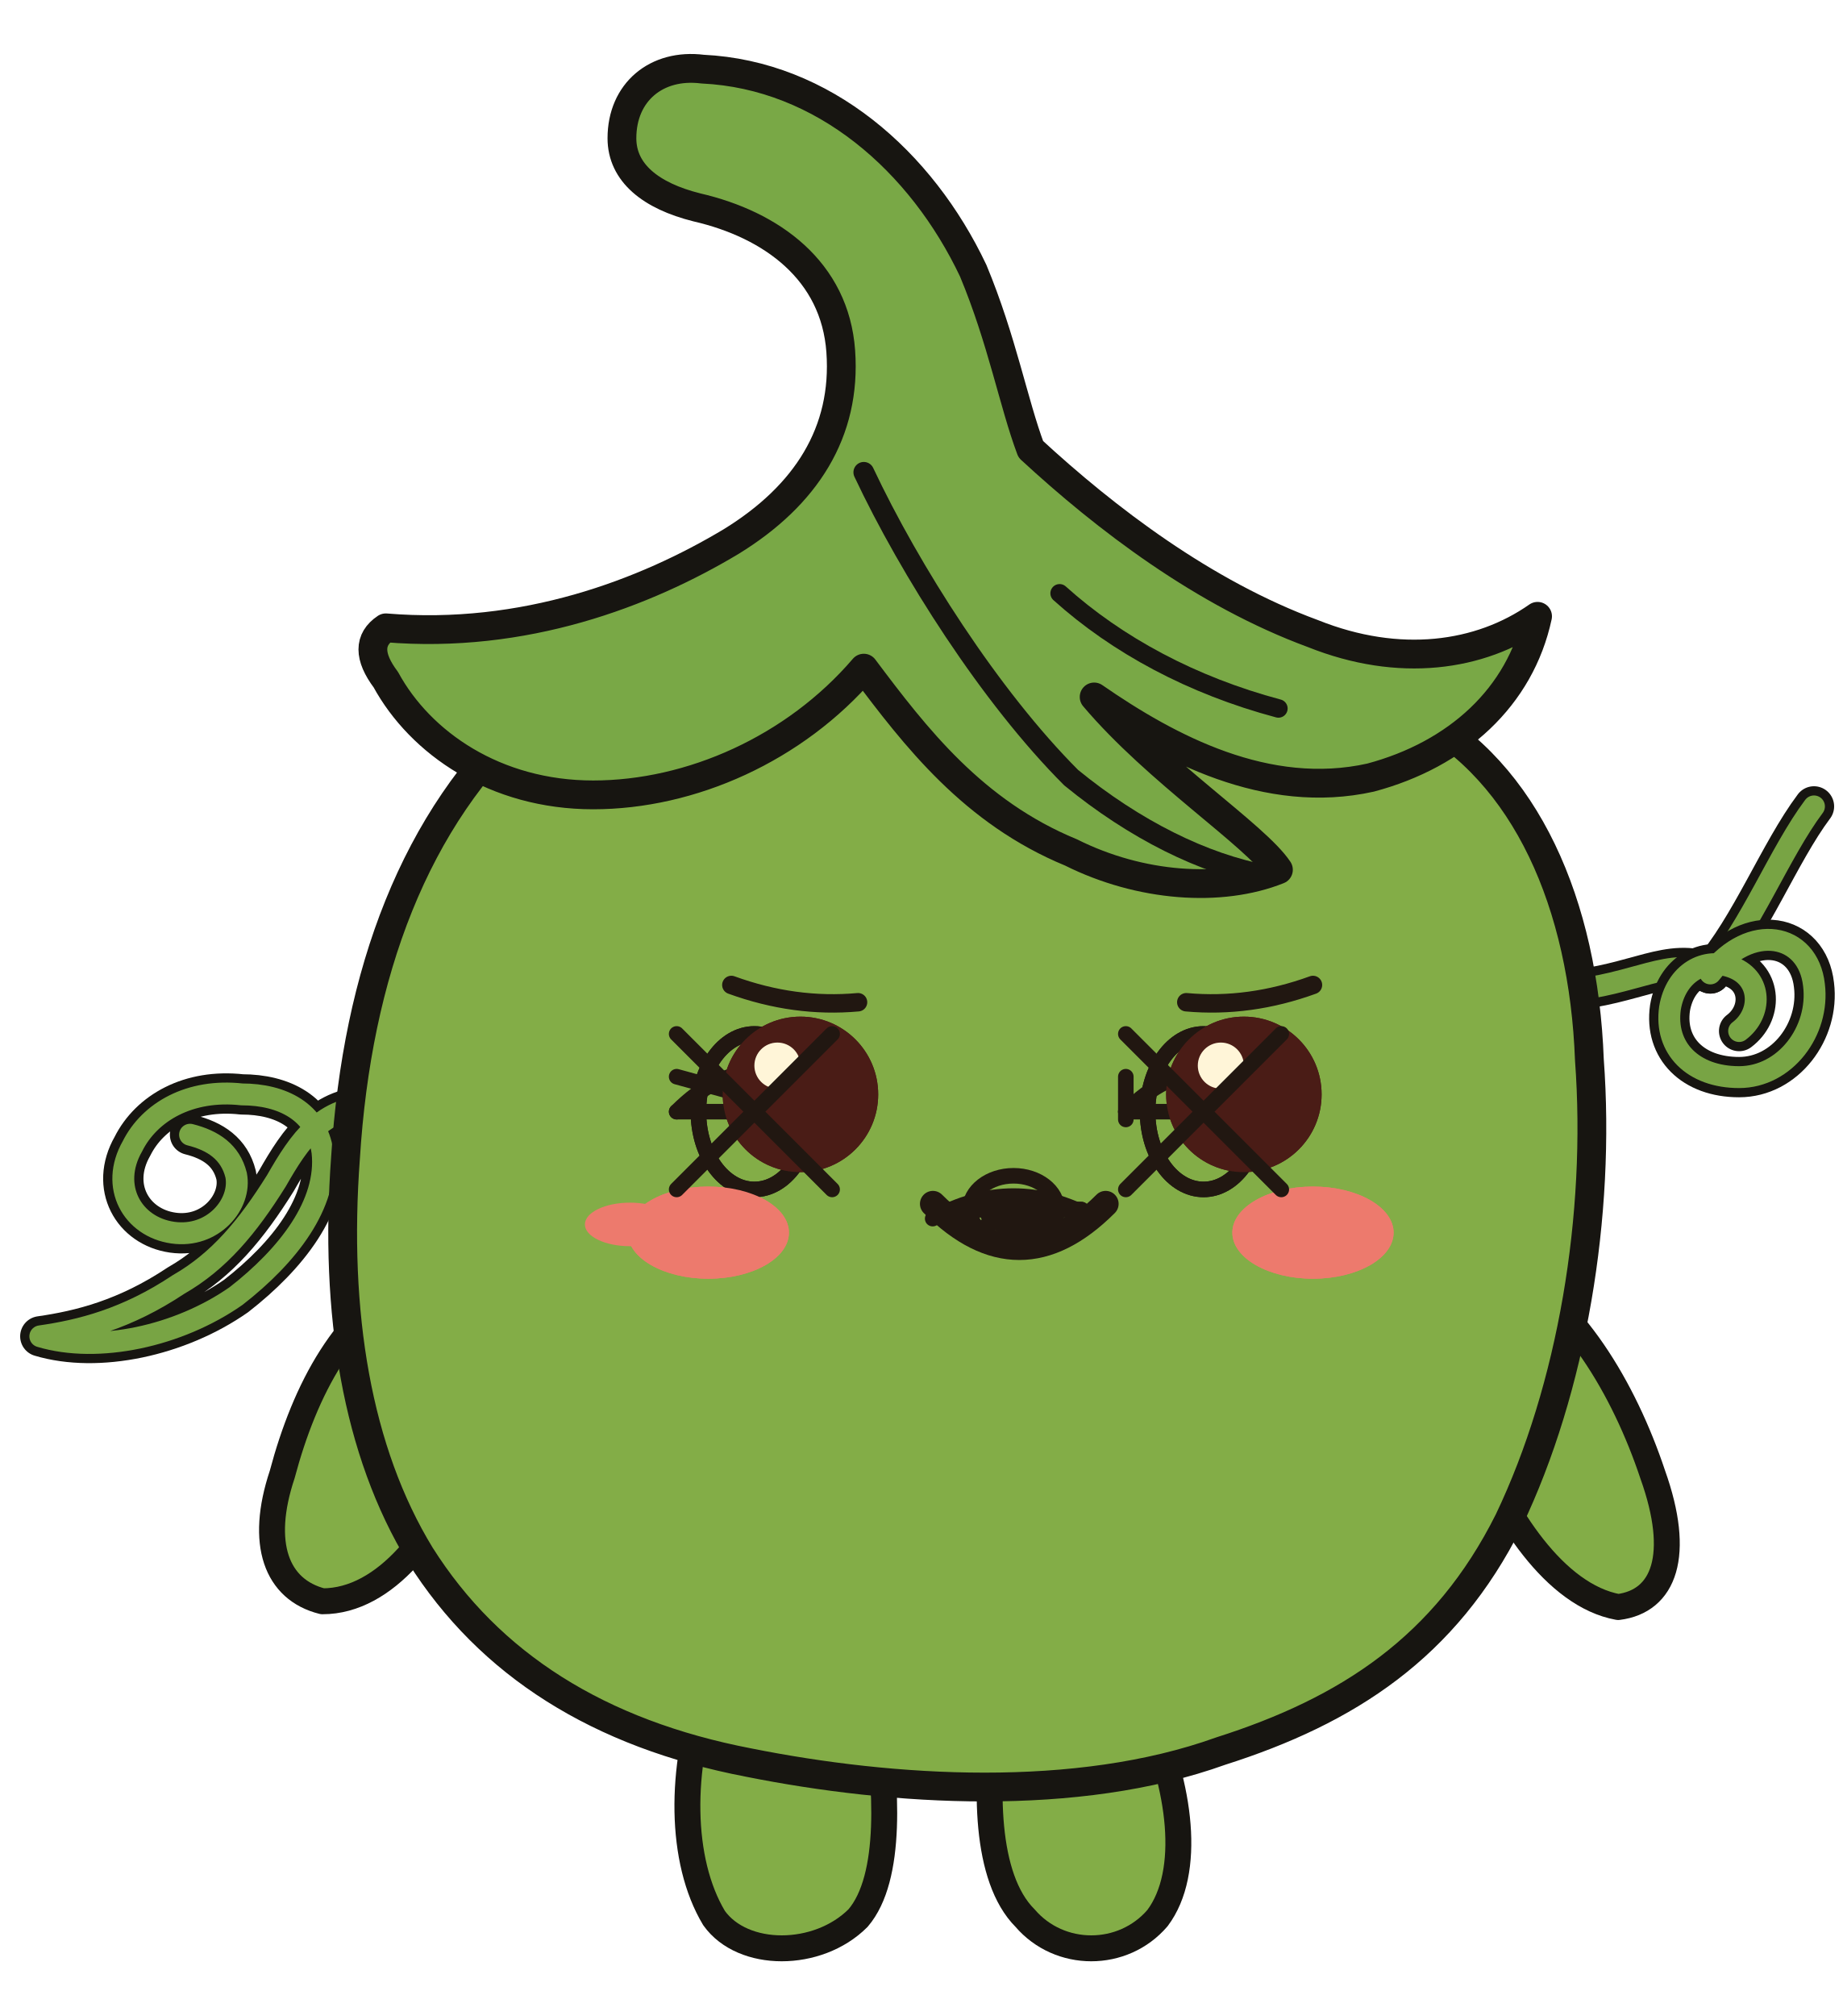
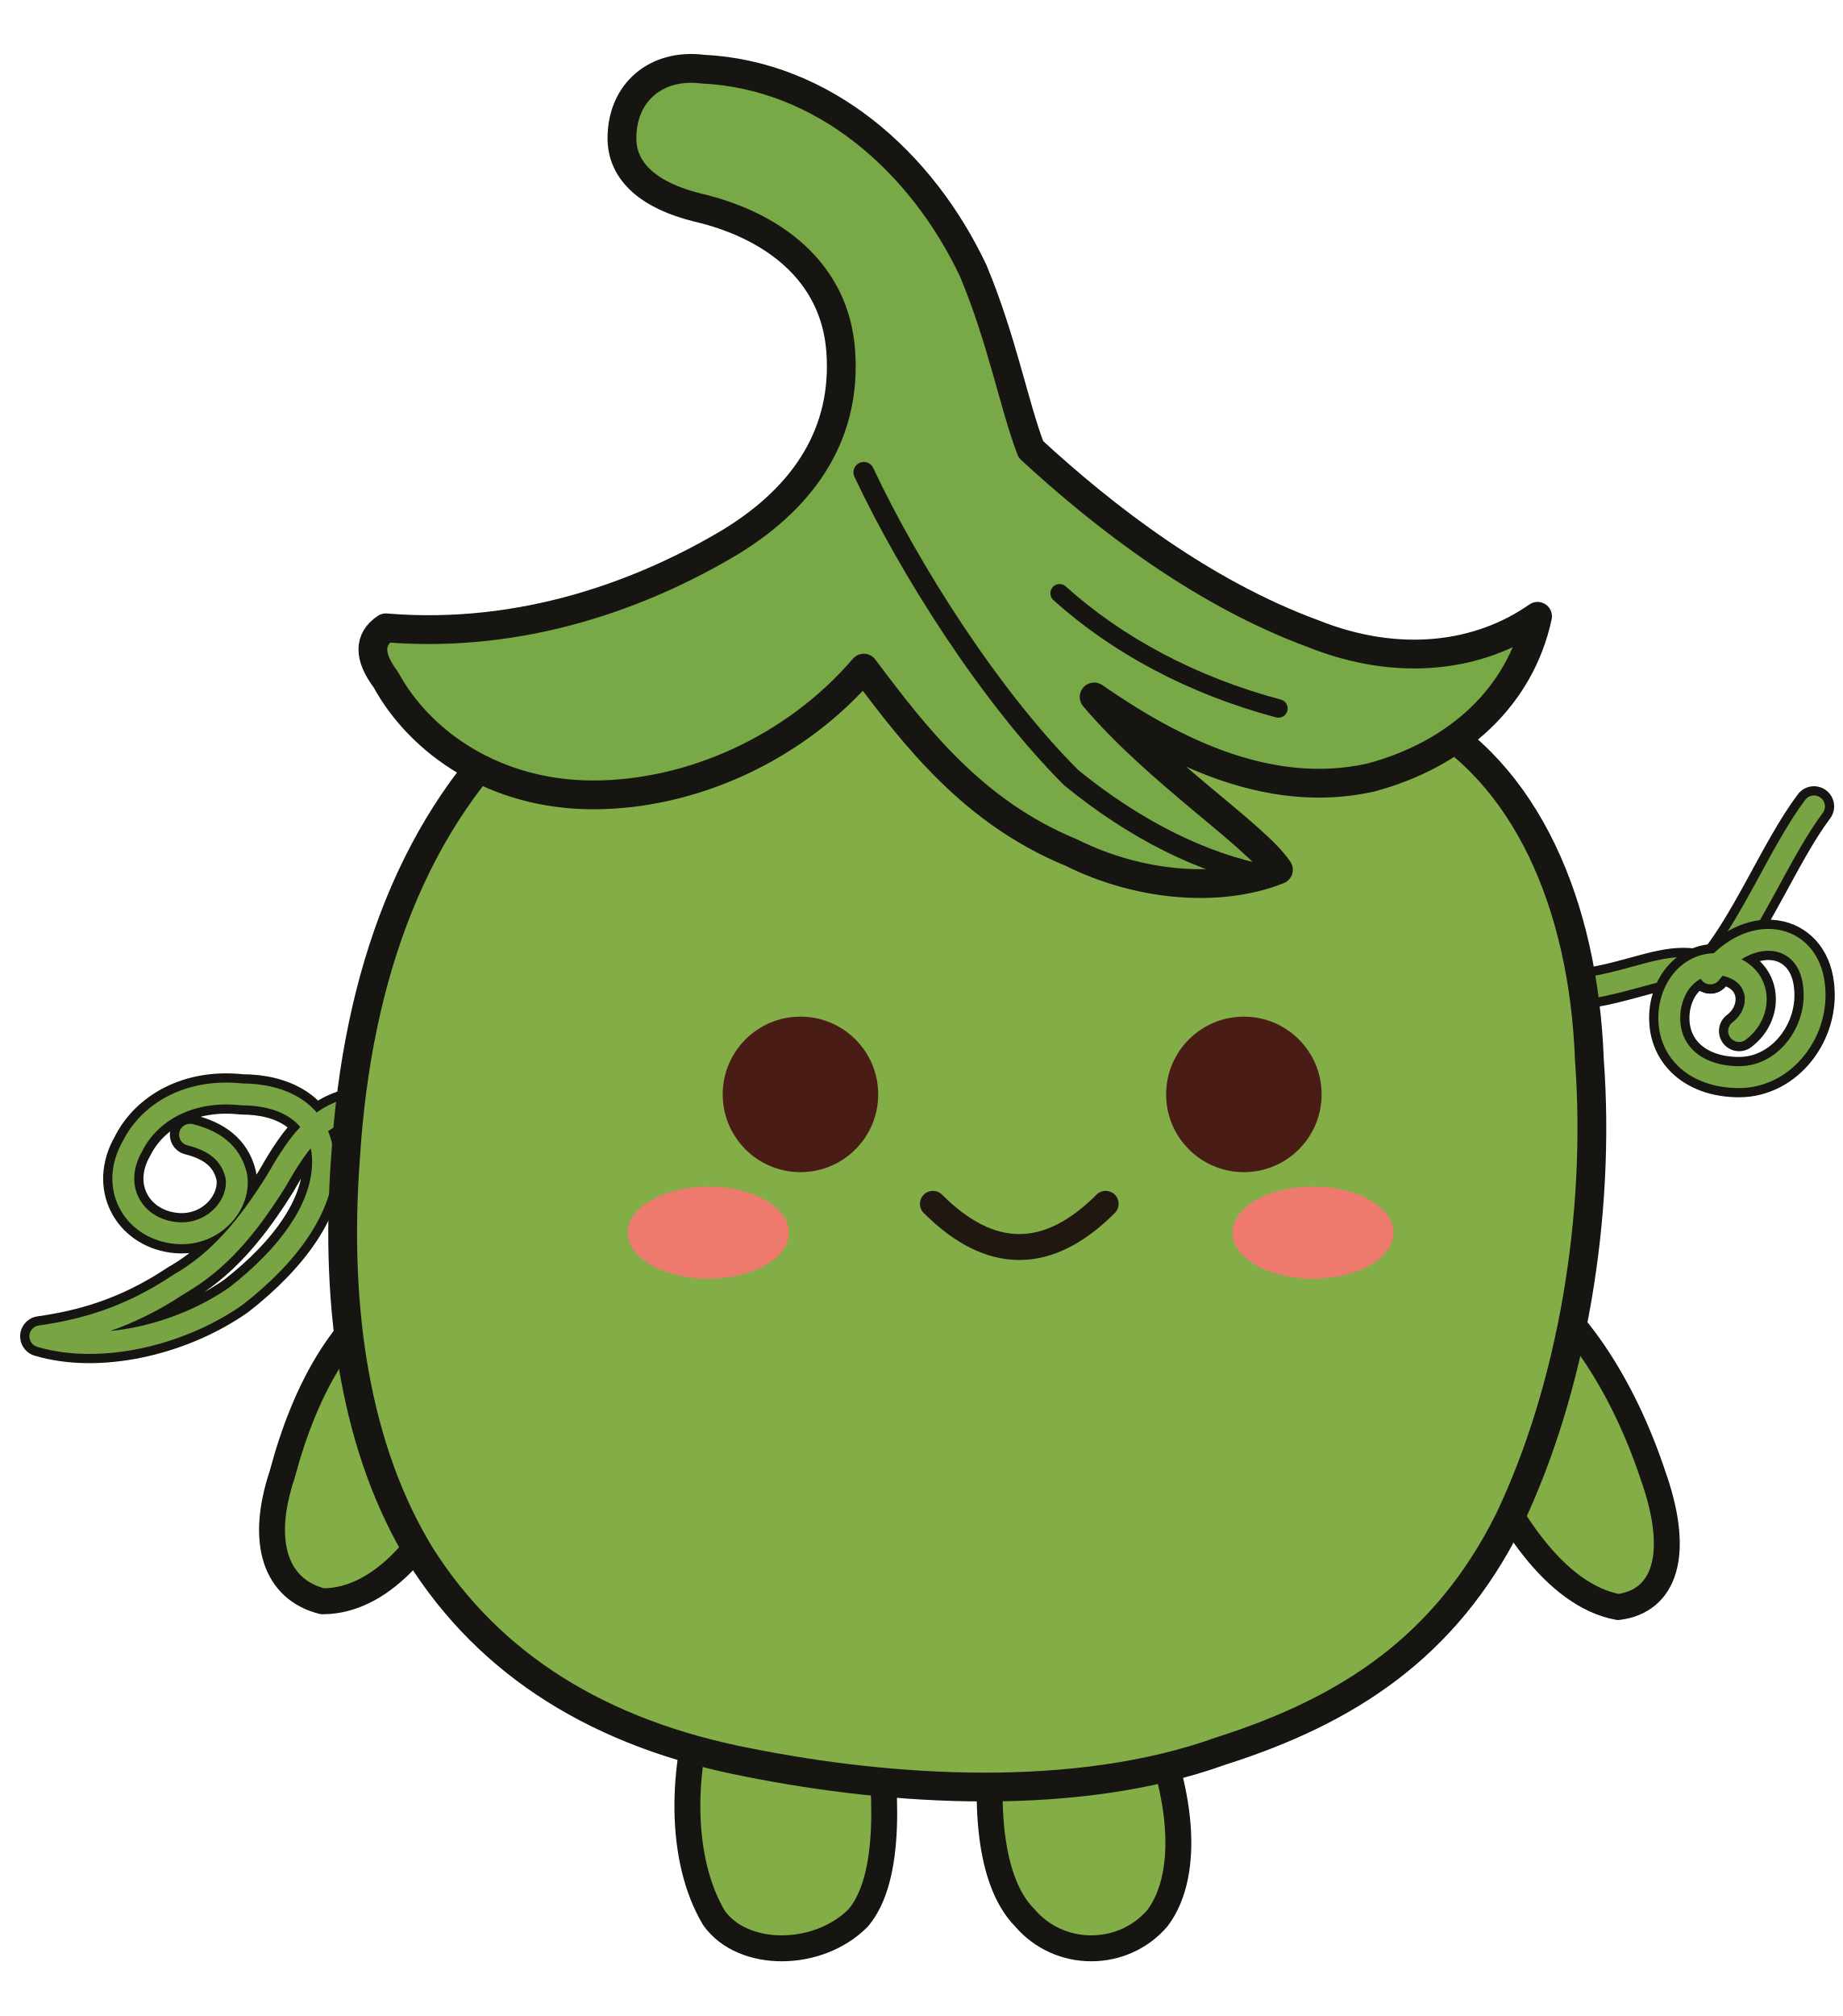
<svg xmlns="http://www.w3.org/2000/svg" width="320" height="350" viewBox="0 0 320 350">
  <g transform="translate(-60 -318)">
    <g id="body">
      <g id="foot-left">
        <path id="foot-left-art" d="M183 611 C178 625 178 641 184 651 C189 658 202 658 209 651 C215 644 214 628 212 615 Z" fill="#83ad47" stroke="#171511" stroke-width="4.5" stroke-linejoin="round" />
      </g>
      <g id="foot-right">
        <path id="foot-right-art" d="M233 615 C231 628 231 644 238 651 C244 658 255 658 261 651 C267 643 265 628 259 615 Z" fill="#83ad47" stroke="#171511" stroke-width="4.5" stroke-linejoin="round" />
      </g>
      <g id="arm-left">
        <path id="arm-left-art" d="M132 540 C120 546 113 559 109 574 C105 586 108 594 116 596 C127 596 136 584 141 571 C146 558 143 547 132 540 Z" fill="#83ad47" stroke="#171511" stroke-width="4.5" stroke-linejoin="round" />
      </g>
      <g id="arm-right">
        <path id="arm-right-art" d="M321 538 C333 544 342 559 347 574 C352 588 349 596 341 597 C330 595 321 581 316 568 C312 555 313 545 321 538 Z" fill="#83ad47" stroke="#171511" stroke-width="4.5" stroke-linejoin="round" />
      </g>
      <path id="tendril-left-outline" d="M125 510 C116 510 112 516 108 523 C103 531 98 537 91 541 C82 547 74 549 67 550 C77 553 91 550 101 543 C110 536 117 527 116 518 C115 511 109 508 102 508 C93 507 86 511 83 517 C79 524 83 531 90 532 C97 533 102 527 101 522 C100 518 97 516 93 515" fill="none" stroke="#171511" stroke-width="7" stroke-linecap="round" stroke-linejoin="round" />
      <path id="tendril-left" d="M125 510 C116 510 112 516 108 523 C103 531 98 537 91 541 C82 547 74 549 67 550 C77 553 91 550 101 543 C110 536 117 527 116 518 C115 511 109 508 102 508 C93 507 86 511 83 517 C79 524 83 531 90 532 C97 533 102 527 101 522 C100 518 97 516 93 515" fill="none" stroke="#78a444" stroke-width="3.8" stroke-linecap="round" stroke-linejoin="round" />
      <path id="tendril-right-stem-outline" d="M332 490 C344 489 350 484 357 487 C364 479 369 466 375 458" fill="none" stroke="#171511" stroke-width="7" stroke-linecap="round" stroke-linejoin="round" />
      <path id="tendril-right-stem" d="M332 490 C344 489 350 484 357 487 C364 479 369 466 375 458" fill="none" stroke="#78a444" stroke-width="3.8" stroke-linecap="round" stroke-linejoin="round" />
      <path id="tendril-right-outline" d="M357 487 C364 478 374 480 375 489 C376 497 370 505 362 505 C354 505 349 500 350 493 C351 487 356 484 361 486 C366 488 366 494 362 497" fill="none" stroke="#171511" stroke-width="7" stroke-linecap="round" stroke-linejoin="round" />
      <path id="tendril-right" d="M357 487 C364 478 374 480 375 489 C376 497 370 505 362 505 C354 505 349 500 350 493 C351 487 356 484 361 486 C366 488 366 494 362 497" fill="none" stroke="#78a444" stroke-width="3.8" stroke-linecap="round" stroke-linejoin="round" />
      <path id="body-outline" d="M218 424 C249 422 281 429 306 442 C325 452 335 475 336 502 C338 529 333 559 322 582 C311 604 294 615 272 622 C247 631 215 629 190 624 C164 619 145 607 133 588 C122 570 118 546 120 519 C122 487 132 460 152 442 C169 427 192 423 218 424 Z" fill="#83ad47" stroke="#171511" stroke-width="5" stroke-linejoin="round" />
      <g id="leaf">
        <path id="leaf-crown" d="M127 427 C151 429 172 421 187 412 C200 404 207 393 206 379 C205 365 194 357 181 354 C173 352 168 348 168 342 C168 334 174 329 182 330 C203 331 220 346 229 365 C234 377 236 388 239 396 C252 408 269 421 288 428 C303 434 317 432 327 425 C324 439 313 449 298 453 C280 457 263 448 250 439 C261 452 278 463 282 469 C272 473 258 472 246 466 C229 459 219 446 210 434 C198 448 180 456 163 456 C146 456 133 447 127 436 C124 432 124 429 127 427 Z" fill="#79a846" stroke="#171511" stroke-width="5" stroke-linejoin="round" />
        <path id="leaf-fold-center" d="M210 400 C218 417 232 439 246 453 C257 462 269 468 280 470" fill="none" stroke="#171511" stroke-width="3.6" stroke-linecap="round" stroke-linejoin="round" />
        <path id="leaf-fold-right" d="M244 421 C254 430 267 437 282 441" fill="none" stroke="#171511" stroke-width="3.2" stroke-linecap="round" stroke-linejoin="round" />
      </g>
      <g id="face-neutral">
        <ellipse id="cheek-left" cx="183" cy="532" rx="14" ry="8" fill="#ed7a6d" />
        <ellipse id="cheek-right" cx="288" cy="532" rx="14" ry="8" fill="#ed7a6d" />
        <ellipse id="eye-left" cx="199" cy="508" rx="13.5" ry="13.5" fill="#4a1c16" />
        <ellipse id="eye-right" cx="276" cy="508" rx="13.5" ry="13.5" fill="#4a1c16" />
        <path id="smile" d="M222 527 Q237 542 252 527" fill="none" stroke="#211711" stroke-width="4.5" stroke-linecap="round" />
      </g>
-       <g id="face-happy">
+       <g id="face-happy" display="none">
        <path id="face-happy-eye-left" d="M177.5 511 Q191 497.5 204.5 511" fill="none" stroke="#211711" stroke-width="2.7" stroke-linecap="round" stroke-linejoin="round" />
        <path id="face-happy-eye-right" d="M255.5 511 Q269 497.5 282.5 511" fill="none" stroke="#211711" stroke-width="2.7" stroke-linecap="round" stroke-linejoin="round" />
        <path id="face-happy-mouth" d="M221.96 528 Q236 538.962 250.04 528" fill="none" stroke="#211711" stroke-width="2.7" stroke-linecap="round" stroke-linejoin="round" />
        <ellipse id="face-happy-cheek-left" cx="169.4" cy="530.575" rx="7.83" ry="3.78" fill="#ed7a6d" />
        <ellipse id="face-happy-cheek-right" cx="290.6" cy="530.575" rx="7.83" ry="3.78" fill="#ed7a6d" />
      </g>
-       <g id="face-focused">
+       <g id="face-focused" display="none">
        <path id="face-focused-eye-left" d="M177.5 504.925 L204.5 512.35" fill="none" stroke="#211711" stroke-width="2.7" stroke-linecap="round" stroke-linejoin="round" />
        <path id="face-focused-eye-right" d="M255.5 504.925 L255.5 512.35" fill="none" stroke="#211711" stroke-width="2.7" stroke-linecap="round" stroke-linejoin="round" />
        <path id="face-focused-mouth" d="M224.206 528 L247.794 528" fill="none" stroke="#211711" stroke-width="2.7" stroke-linecap="round" stroke-linejoin="round" />
      </g>
-       <g id="face-attack">
+       <g id="face-attack" display="none">
        <ellipse id="face-attack-eye-left" cx="191" cy="511" rx="9.72" ry="13.5" fill="none" stroke="#211711" stroke-width="2.7" />
        <ellipse id="face-attack-eye-right" cx="269" cy="511" rx="9.72" ry="13.5" fill="none" stroke="#211711" stroke-width="2.7" />
        <path id="face-attack-mouth" d="M221.96 528 L229.822 531.524 L237.404 528 L244.424 531.132 L250.04 528" fill="none" stroke="#211711" stroke-width="2.7" stroke-linecap="round" stroke-linejoin="round" />
      </g>
-       <g id="face-surprised">
+       <g id="face-surprised" display="none">
        <ellipse id="face-surprised-eye-left" cx="191" cy="511" rx="9.72" ry="13.5" fill="none" stroke="#211711" stroke-width="2.7" />
        <ellipse id="face-surprised-eye-right" cx="269" cy="511" rx="9.72" ry="13.5" fill="none" stroke="#211711" stroke-width="2.7" />
        <ellipse id="face-surprised-mouth" cx="236" cy="528" rx="7.582" ry="5.872" fill="none" stroke="#211711" stroke-width="2.7" />
      </g>
-       <g id="face-hurt">
+       <g id="face-hurt" display="none">
        <path id="face-hurt-eye-left" d="M177.5 511 L204.5 511" fill="none" stroke="#211711" stroke-width="2.7" stroke-linecap="round" stroke-linejoin="round" />
        <path id="face-hurt-eye-right" d="M255.5 511 L282.5 511" fill="none" stroke="#211711" stroke-width="2.7" stroke-linecap="round" stroke-linejoin="round" />
        <path id="face-hurt-mouth" d="M221.96 529.566 Q236 521.736 250.04 529.566" fill="none" stroke="#211711" stroke-width="2.7" stroke-linecap="round" stroke-linejoin="round" />
      </g>
-       <g id="face-hungry">
+       <g id="face-hungry" display="none">
        <ellipse id="face-hungry-cheek-left" cx="183" cy="532" rx="14" ry="8" fill="#ed7a6d" />
        <ellipse id="face-hungry-cheek-right" cx="288" cy="532" rx="14" ry="8" fill="#ed7a6d" />
        <ellipse id="face-hungry-eye-left" cx="199" cy="508" rx="13.5" ry="13.5" fill="#4a1c16" />
        <ellipse id="face-hungry-eye-right" cx="276" cy="508" rx="13.5" ry="13.5" fill="#4a1c16" />
        <circle id="face-hungry-eye-glint-left" cx="195" cy="503" r="4" fill="#fff5d8" />
        <circle id="face-hungry-eye-glint-right" cx="272" cy="503" r="4" fill="#fff5d8" />
        <path id="face-hungry-brow-left" d="M187 489 Q198 493 209 492" fill="none" stroke="#211711" stroke-width="3.2" stroke-linecap="round" />
        <path id="face-hungry-brow-right" d="M266 492 Q277 493 288 489" fill="none" stroke="#211711" stroke-width="3.2" stroke-linecap="round" />
        <path id="face-hungry-mouth" d="M232 529 Q237 533 242 529" fill="none" stroke="#211711" stroke-width="3.4" stroke-linecap="round" />
      </g>
-       <g id="face-dead">
+       <g id="face-dead" display="none">
        <path id="face-dead-eye-left" d="M177.5 497.5 L204.5 524.5 M204.5 497.5 L177.5 524.5" fill="none" stroke="#211711" stroke-width="2.7" stroke-linecap="round" stroke-linejoin="round" />
        <path id="face-dead-eye-right" d="M255.5 497.5 L282.5 524.5 M282.5 497.5 L255.5 524.5" fill="none" stroke="#211711" stroke-width="2.7" stroke-linecap="round" stroke-linejoin="round" />
        <path id="face-dead-mouth" d="M224.206 528 L247.794 528" fill="none" stroke="#211711" stroke-width="2.7" stroke-linecap="round" stroke-linejoin="round" />
      </g>
    </g>
  </g>
</svg>
